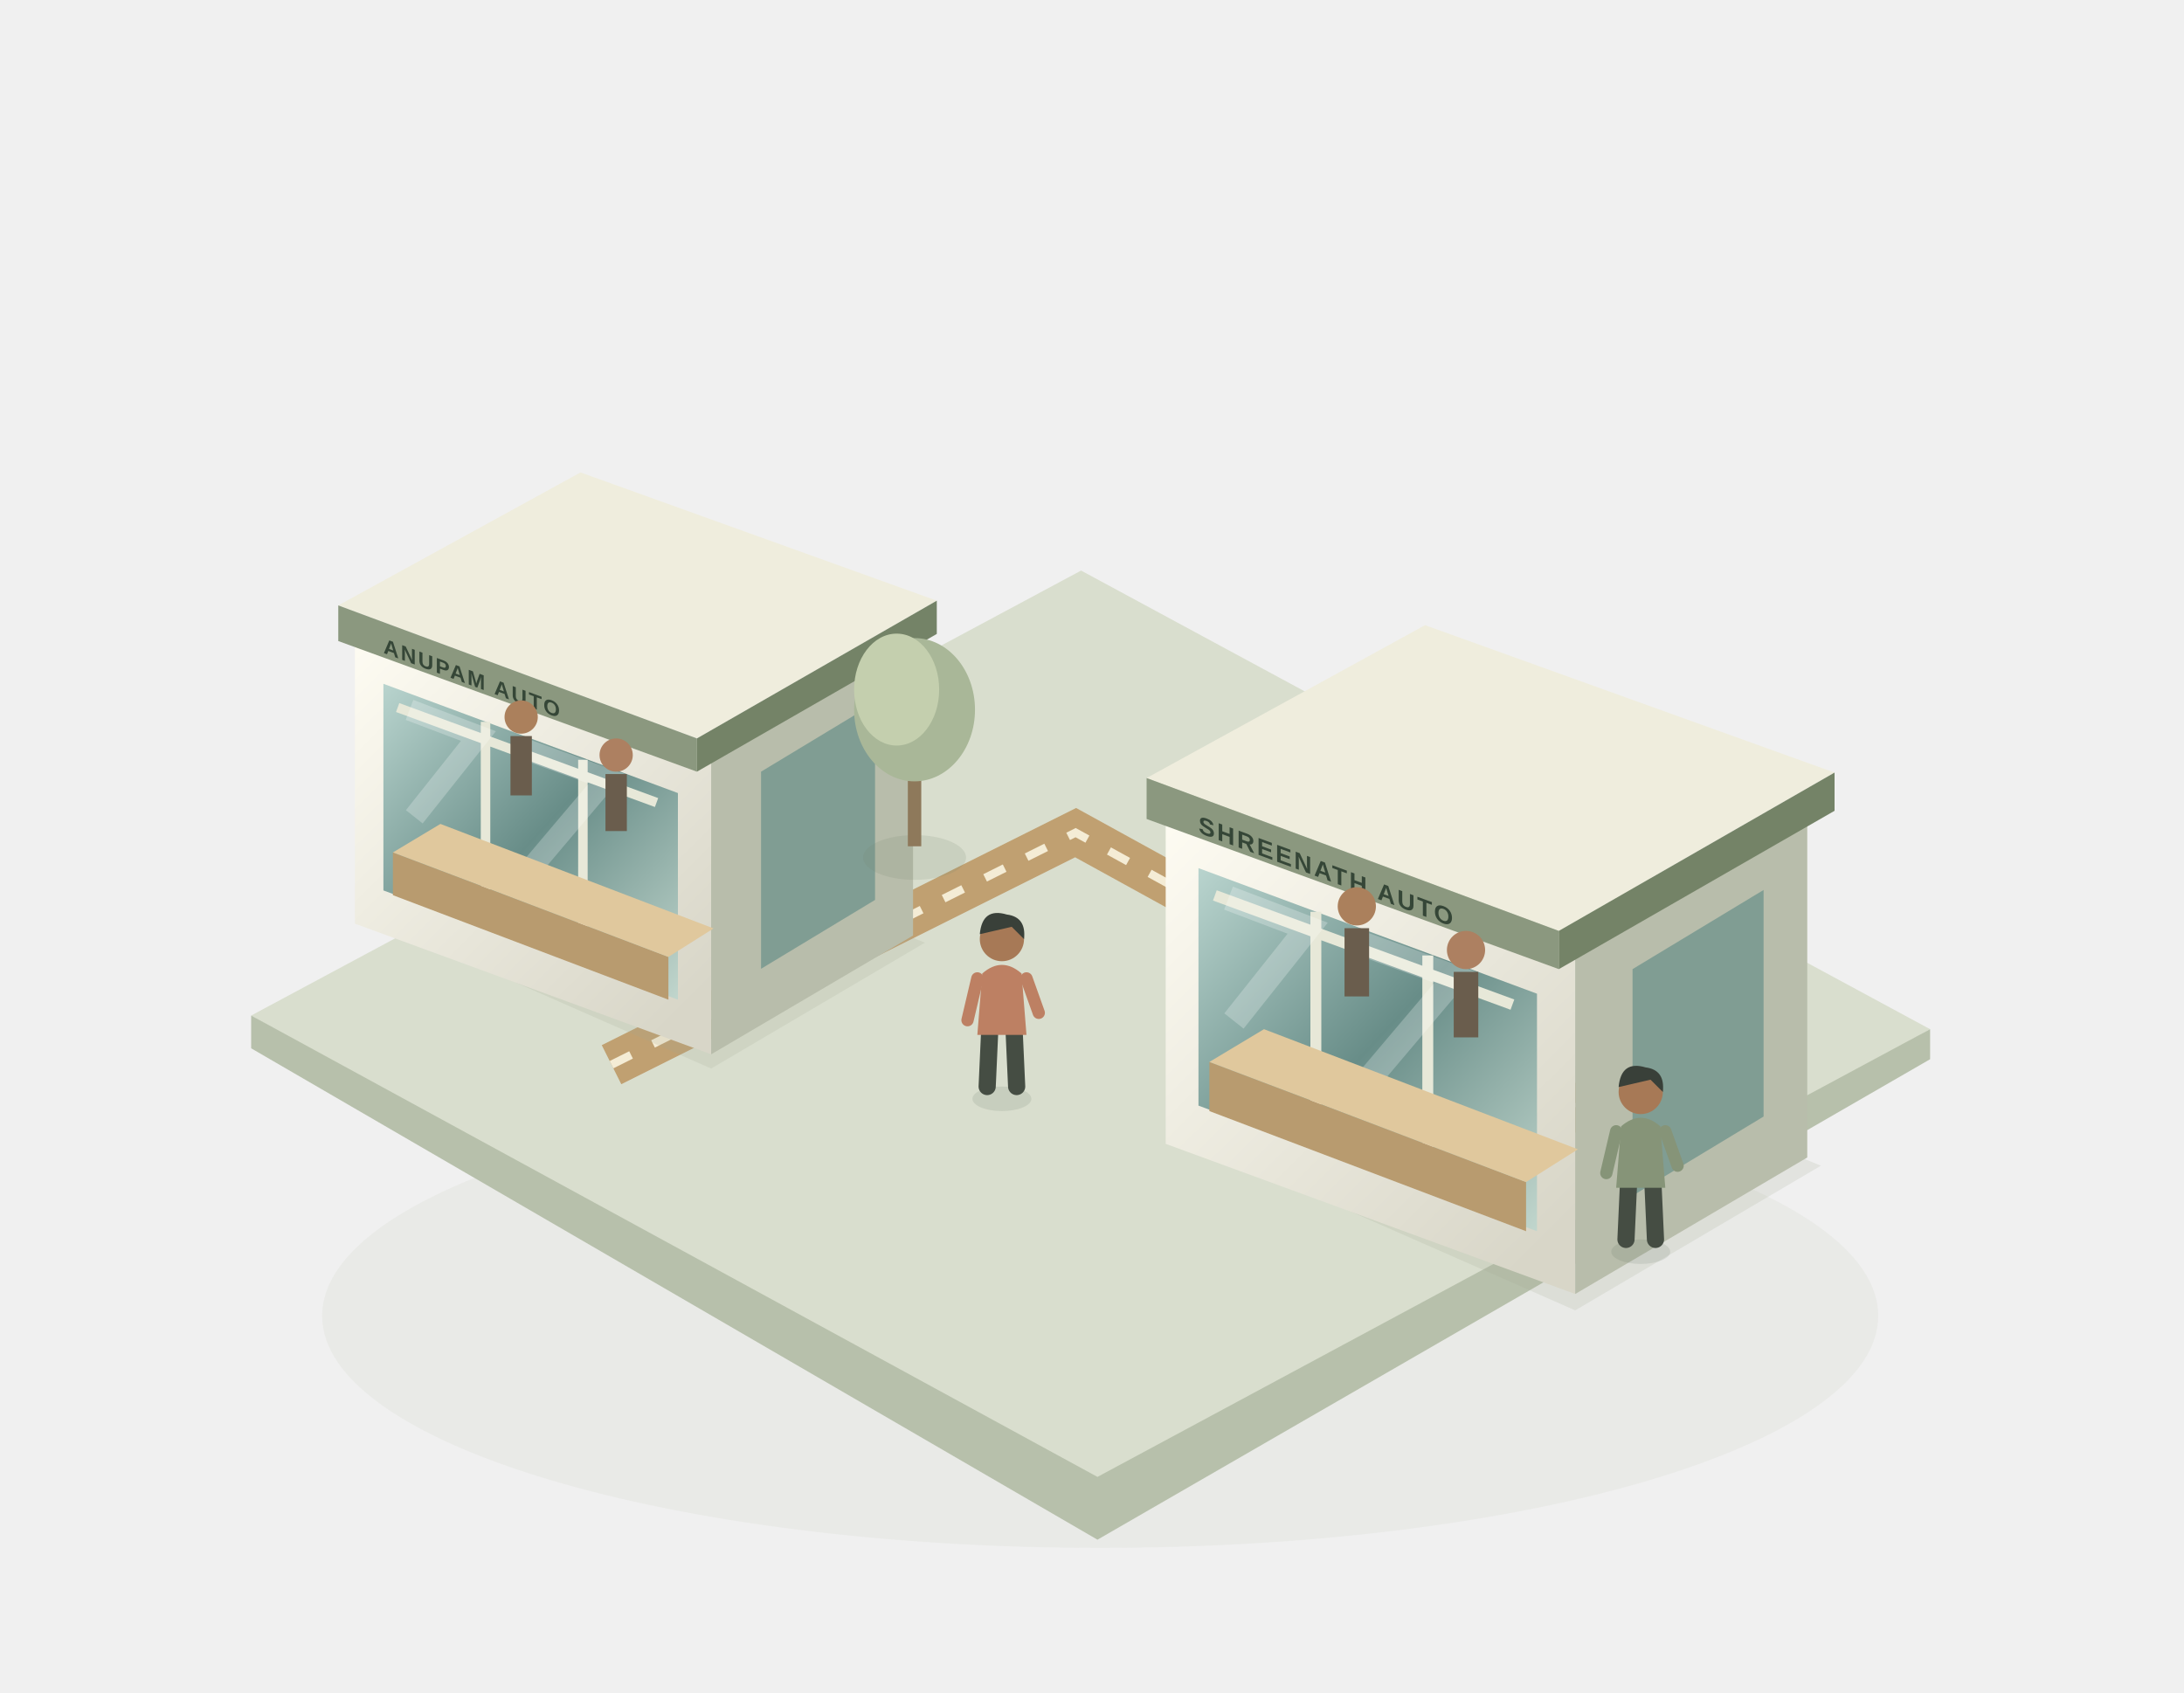
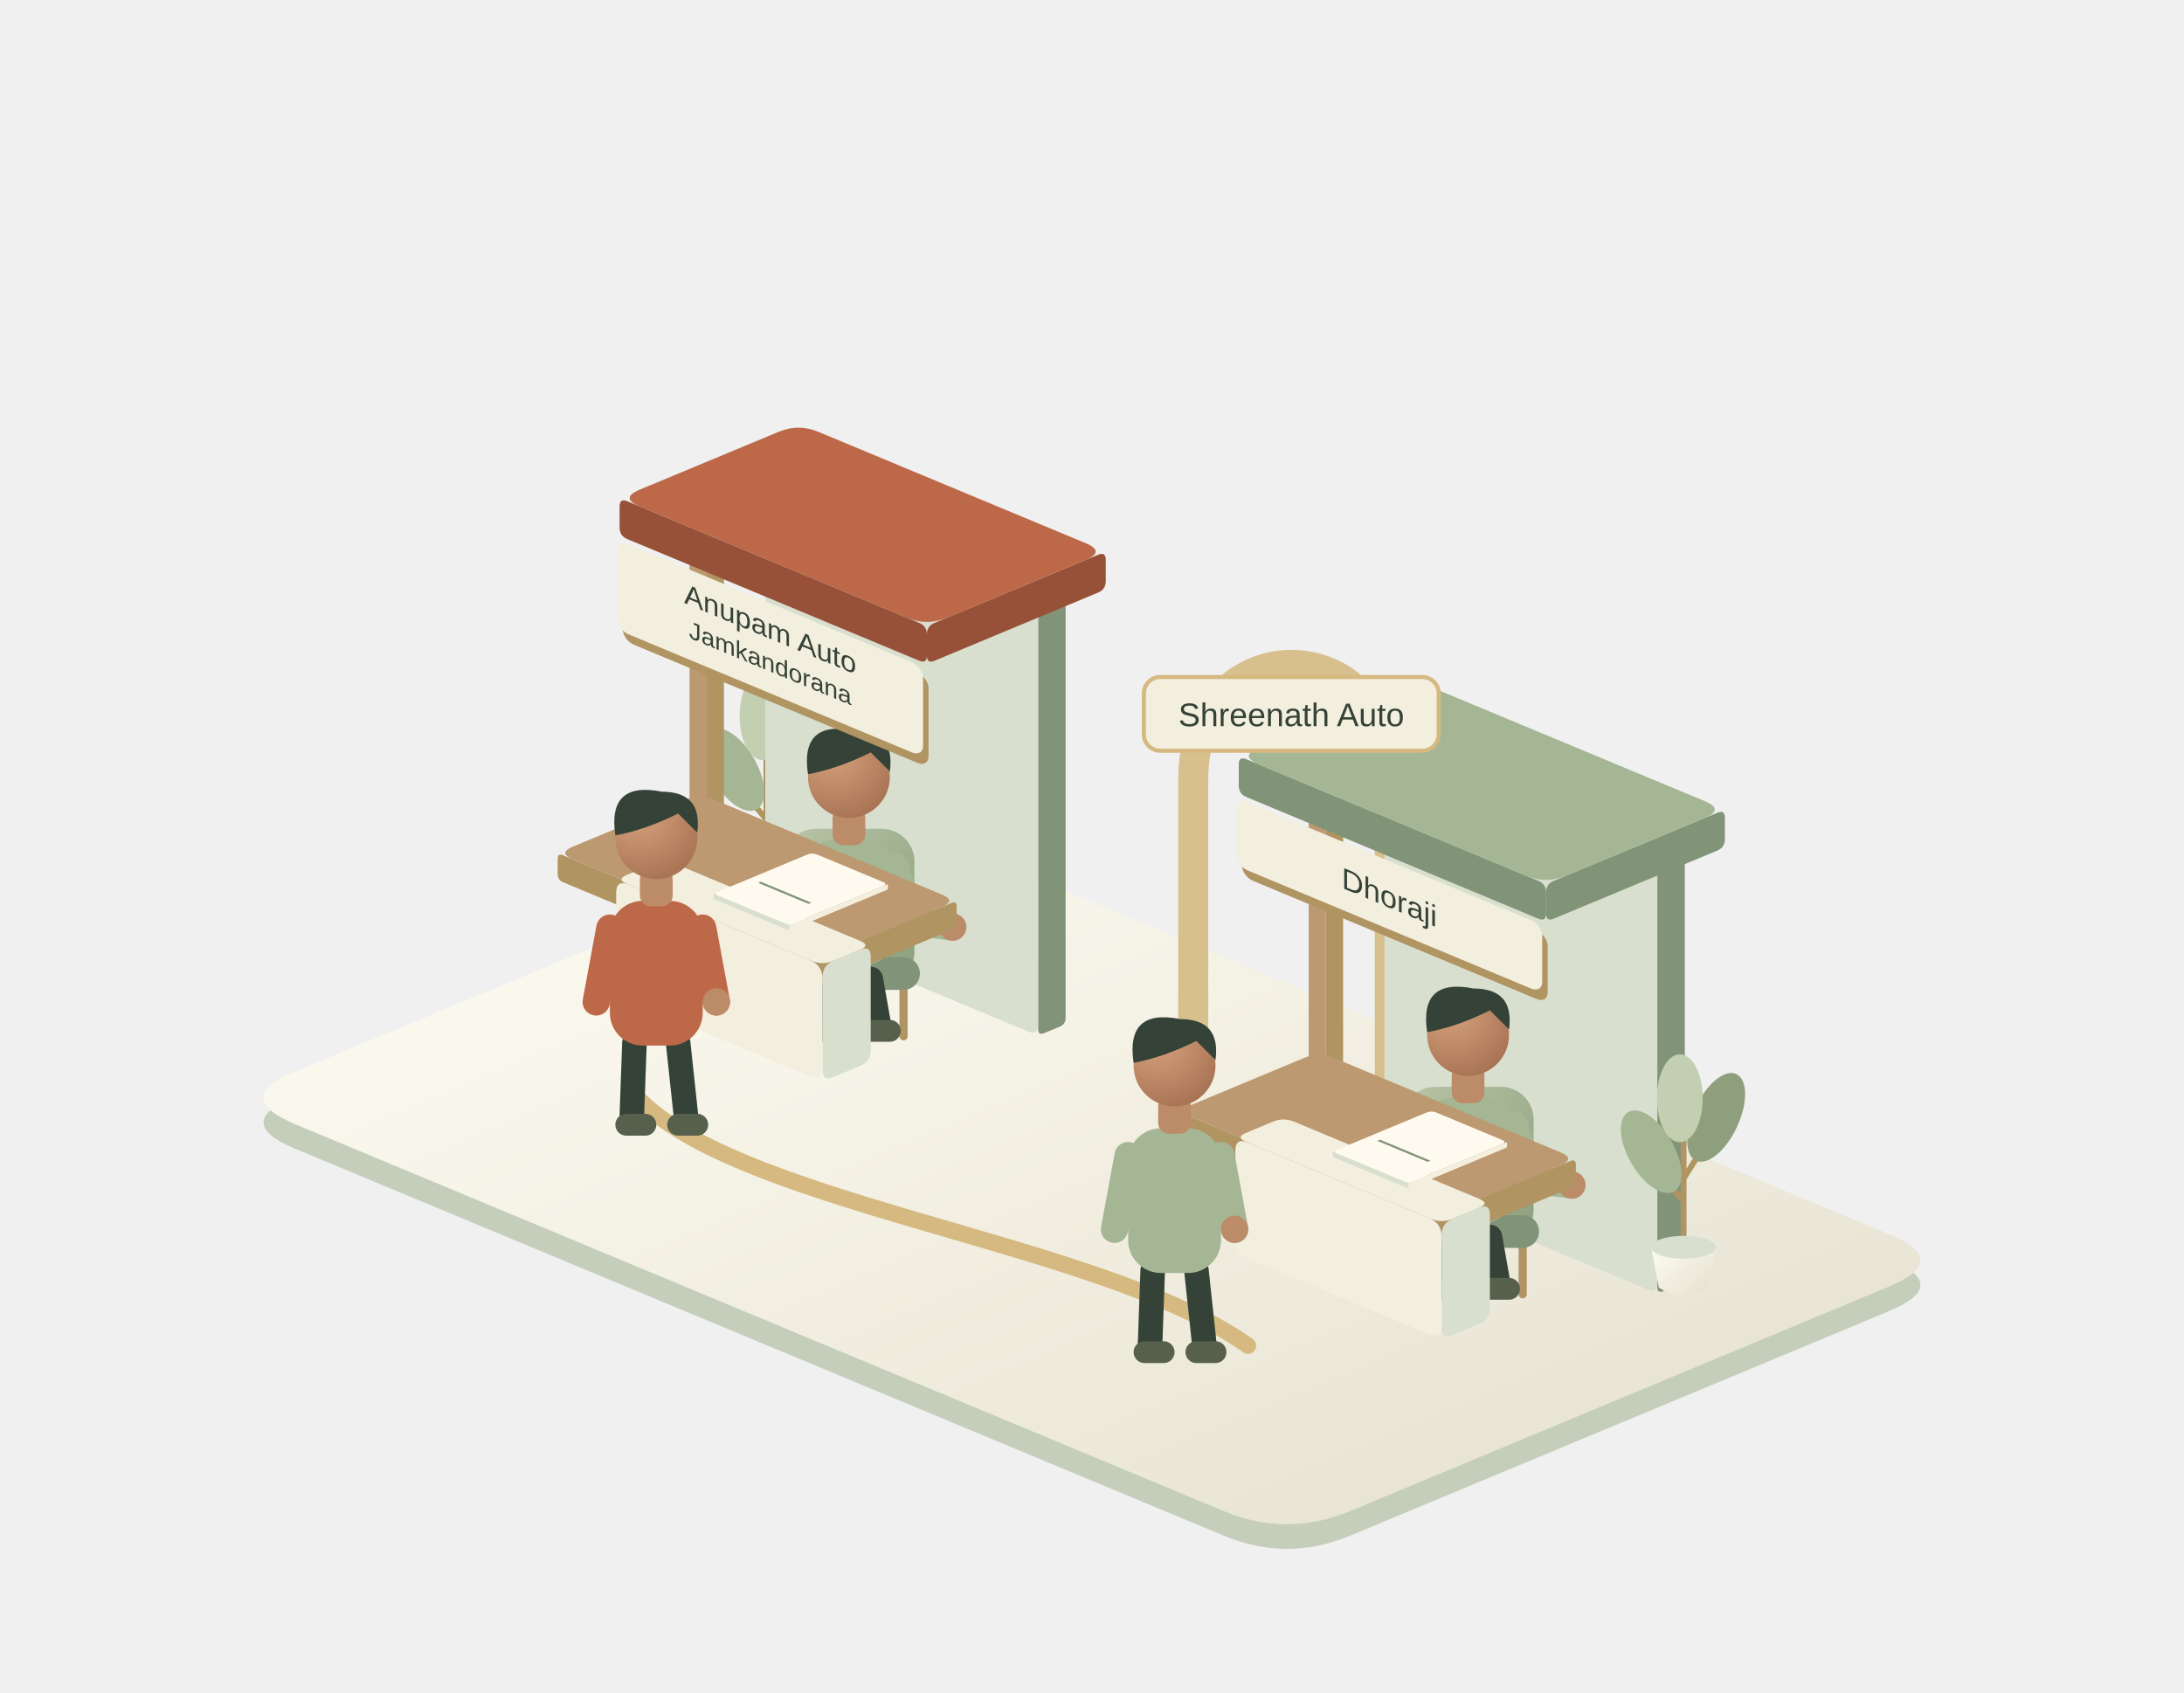
- <svg xmlns="http://www.w3.org/2000/svg" viewBox="0 0 800 620">
+ <svg xmlns="http://www.w3.org/2000/svg" viewBox="0 0 800 620" role="img" aria-labelledby="title desc">
  <defs>
-     <linearGradient id="ivory" x2=".8" y2="1">
+     <linearGradient id="ivory" x1="0" y1="0" x2="1" y2="1">
      <stop stop-color="#fffdf4" />
-       <stop offset="1" stop-color="#d8d6c8" />
+       <stop offset="1" stop-color="#e4e0cf" />
    </linearGradient>
-     <linearGradient id="clay" x2="1" y2="1">
-       <stop stop-color="#d49476" />
-       <stop offset="1" stop-color="#a35a40" />
+     <linearGradient id="sage" x1="0" y1="0" x2="1" y2="1">
+       <stop stop-color="#b8c5a6" />
+       <stop offset="1" stop-color="#8c9f7d" />
    </linearGradient>
-     <linearGradient id="glass" x2="1" y2="1">
-       <stop stop-color="#b9d4ce" />
-       <stop offset=".5" stop-color="#688d88" />
-       <stop offset="1" stop-color="#c1d6cd" />
+     <linearGradient id="clay" x1="0" y1="0" x2="1" y2="1">
+       <stop stop-color="#d48b6b" />
+       <stop offset="1" stop-color="#aa573c" />
    </linearGradient>
-     <linearGradient id="gold" x2="1" y2="1">
-       <stop stop-color="#eee0b6" />
-       <stop offset=".5" stop-color="#c9a868" />
-       <stop offset="1" stop-color="#a68a56" />
+     <linearGradient id="gold" x1="0" y1="0" x2="1" y2="1">
+       <stop stop-color="#eddbab" />
+       <stop offset=".5" stop-color="#d5b980" />
+       <stop offset="1" stop-color="#ad8e57" />
    </linearGradient>
+     <linearGradient id="glass" x1="0" y1="0" x2="1" y2="1">
+       <stop stop-color="#e5eeea" stop-opacity=".72" />
+       <stop offset=".55" stop-color="#a8c1b7" stop-opacity=".4" />
+       <stop offset="1" stop-color="#d7e6de" stop-opacity=".65" />
+     </linearGradient>
+     <radialGradient id="skin" cx=".3" cy=".2" r=".9">
+       <stop stop-color="#d6a17c" />
+       <stop offset="1" stop-color="#a57152" />
+     </radialGradient>
+     <linearGradient id="fade" x1="0" y1="0" x2="0" y2="1">
+       <stop offset="0" stop-color="white" stop-opacity="0" />
+       <stop offset=".17" stop-color="white" />
+       <stop offset=".78" stop-color="white" />
+       <stop offset="1" stop-color="white" stop-opacity="0" />
+     </linearGradient>
+     <mask id="street-fade">
+       <rect width="800" height="620" fill="url(#fade)" />
+     </mask>
  </defs>
-   <ellipse cx="403" cy="482" rx="285" ry="85" fill="#bac1aa" opacity=".13" />
-   <path d="m92 372 304-163 311 168-305 175Z" fill="#d9dece" />
-   <path d="m92 372 310 169 305-164v11L402 564 92 384Z" fill="#b7c0ab" />
-   <path d="m224 390 170-85 189 104" fill="none" stroke="#c0a071" stroke-width="16" />
-   <path d="m224 390 170-85 189 104" fill="none" stroke="#f4ecd5" stroke-width="3" stroke-dasharray="8 9" />
-   <g transform="translate(130 334) scale(0.87)">
-     <path d="m0 0 150 66 90-53-150-61Z" fill="#9fa992" opacity=".18" />
-     <path d="m0-125 150 55v130L0 5Z" fill="url(#ivory)" />
-     <path d="m150-70 85-50V10L150 60Z" fill="#b8bdab" />
-     <path d="m-7-129 151 56 101-58-150-54Z" fill="#efeddd" />
-     <path d="m-7-129 151 56v14L-7-114Z" fill="#8b987f" />
-     <path d="m144-73 101-58v14L144-59Z" fill="#748367" />
-     <path d="m12-96 124 46V37L12-9Z" fill="url(#glass)" />
-     <path d="m171-59 48-29V-5l-48 29Z" fill="#809d93" />
-     <path d="m18-86 109 40M55-80v86M96-64v86" stroke="#e7e8d8" stroke-width="4" />
-     <path d="m23-85 29 11-27 34m45-29 36 13-33 39" fill="none" stroke="#fff" stroke-width="9" opacity=".24" />
-     <path d="m16-25 116 44v18L16-7Z" fill="#b89b6f" />
-     <path d="m16-25 20-12 115 44-19 12Z" fill="#e0c89d" />
-     <g transform="matrix(1 .37 0 1 12 -109)">
-       <text font-family="Arial,sans-serif" font-size="9" font-weight="700" letter-spacing=".8" fill="#354637">ANUPAM AUTO</text>
+   <g stroke-linecap="round" stroke-linejoin="round">
+     <g transform="translate(0 9)">
+       <path d="M305.52 310.29Q328.6 300.67 351.68 310.29L691.92 452.05Q715 461.67 691.92 471.29L494.48 553.55Q471.4 563.17 448.32 553.55L108.08 411.79Q85 402.17 108.08 392.55Z" fill="#c5cebb" />
    </g>
-     <path d="m70-74v25m40-9v24" stroke="#6a5d4d" stroke-width="9" />
-     <circle cx="70" cy="-82" r="7" fill="#ab805c" />
-     <circle cx="110" cy="-66" r="7" fill="#ad8061" />
-   </g>
-   <g transform="translate(427 414) scale(1)">
-     <path d="m0 0 150 66 90-53-150-61Z" fill="#9fa992" opacity=".18" />
-     <path d="m0-125 150 55v130L0 5Z" fill="url(#ivory)" />
-     <path d="m150-70 85-50V10L150 60Z" fill="#b8bdab" />
-     <path d="m-7-129 151 56 101-58-150-54Z" fill="#efeddd" />
-     <path d="m-7-129 151 56v14L-7-114Z" fill="#8b987f" />
-     <path d="m144-73 101-58v14L144-59Z" fill="#748367" />
-     <path d="m12-96 124 46V37L12-9Z" fill="url(#glass)" />
-     <path d="m171-59 48-29V-5l-48 29Z" fill="#809d93" />
-     <path d="m18-86 109 40M55-80v86M96-64v86" stroke="#e7e8d8" stroke-width="4" />
-     <path d="m23-85 29 11-27 34m45-29 36 13-33 39" fill="none" stroke="#fff" stroke-width="9" opacity=".24" />
-     <path d="m16-25 116 44v18L16-7Z" fill="#b89b6f" />
-     <path d="m16-25 20-12 115 44-19 12Z" fill="#e0c89d" />
-     <g transform="matrix(1 .37 0 1 12 -109)">
-       <text font-family="Arial,sans-serif" font-size="9" font-weight="700" letter-spacing=".8" fill="#354637">SHREENATH AUTO</text>
+     <path d="M305.52 310.29Q328.6 300.67 351.68 310.29L691.92 452.05Q715 461.67 691.92 471.29L494.48 553.55Q471.4 563.17 448.32 553.55L108.08 411.79Q85 402.17 108.08 392.55Z" fill="url(#ivory)" />
+     <path d="M231.16 399.475C265.6 441.125 402.52 454.075 457.12 492.925" fill="none" stroke="#d5b980" stroke-width="6" stroke-linecap="round" stroke-linejoin="round" />
+     <g transform="translate(280.72 333.7) scale(0.7)">
+       <path d="M0-18V-87M0-48-18-69M0-60 17-87" fill="none" stroke="#b09462" stroke-width="3" stroke-linecap="round" stroke-linejoin="round" />
+       <ellipse cx="-17" cy="-74" rx="12" ry="24" transform="rotate(-30 -17 -74)" fill="#a5b695" />
+       <ellipse cx="17" cy="-92" rx="12" ry="25" transform="rotate(25 17 -92)" fill="#8d9f7c" />
+       <ellipse cx="-2" cy="-102" rx="12" ry="23" fill="#c2cfb0" />
+       <path d="M-17-24Q0-32 17-24L13-3Q0 6-13-3Z" fill="url(#ivory)" />
+       <ellipse cy="-24" rx="17" ry="6" fill="#d9dfcf" />
    </g>
-     <path d="m70-74v25m40-9v24" stroke="#6a5d4d" stroke-width="9" />
-     <circle cx="70" cy="-82" r="7" fill="#ab805c" />
-     <circle cx="110" cy="-66" r="7" fill="#ad8061" />
-   </g>
-   <g transform="translate(335 310) scale(0.82)">
-     <ellipse cy="5" rx="23" ry="10" fill="#75836c" opacity=".16" />
-     <path d="M0 0V-53" stroke="#8e795b" stroke-width="6" />
-     <ellipse cy="-61" rx="27" ry="32" fill="#a9b798" />
-     <ellipse cx="-8" cy="-70" rx="19" ry="25" fill="#c4cfae" />
-   </g>
-   <g transform="translate(367 398) scale(0.9)">
-     <ellipse cy="5" rx="12" ry="5" fill="#465948" opacity=".12" />
-     <path d="M-5-22-6 0M5-22 6 0" stroke="#454d43" stroke-width="7" stroke-linecap="round" />
-     <path d="M-8-46Q0-53 8-46L10-21H-10Z" fill="#bd8063" />
-     <path d="M-10-44-14-27M10-44 15-30" stroke="#bd8063" stroke-width="5" stroke-linecap="round" />
-     <circle cy="-60" r="9" fill="#a77956" />
-     <path d="M-9-62Q-8-73 2-70 10-69 9-60L4-65Z" fill="#394039" />
-   </g>
-   <g transform="translate(601 454) scale(0.9)">
-     <ellipse cy="5" rx="12" ry="5" fill="#465948" opacity=".12" />
-     <path d="M-5-22-6 0M5-22 6 0" stroke="#454d43" stroke-width="7" stroke-linecap="round" />
-     <path d="M-8-46Q0-53 8-46L10-21H-10Z" fill="#869478" />
-     <path d="M-10-44-14-27M10-44 15-30" stroke="#869478" stroke-width="5" stroke-linecap="round" />
-     <circle cy="-60" r="9" fill="#a77956" />
-     <path d="M-9-62Q-8-73 2-70 10-69 9-60L4-65Z" fill="#394039" />
+     <path d="M263.79 201.30Q265.18 200.72 265.18 202.22L265.18 349.70Q265.18 351.2 263.79 351.78L260.27 353.25Q258.88 353.825 258.88 352.32L258.88 204.85Q258.88 203.345 260.27 202.77Z" fill="#b09462" />
+     <path d="M252.58 202.22Q252.58 200.72 253.97 201.30L257.49 202.77Q258.88 203.345 258.88 204.85L258.88 352.32Q258.88 353.825 257.49 353.25L253.97 351.78Q252.58 351.2 252.58 349.70Z" fill="#bc9970" />
+     <path d="M257.49 198.67Q258.88 198.095 260.27 198.67L263.79 200.14Q265.18 200.72 263.79 201.30L260.27 202.77Q258.88 203.345 257.49 202.77L253.97 201.30Q252.58 200.72 253.97 200.14Z" fill="#bc9970" />
+     <path d="M388.12 217.70Q390.34 216.775 390.34 219.18L390.34 372.77Q390.34 375.175 388.12 376.10L382.48 378.45Q380.26 379.375 380.26 376.97L380.26 223.38Q380.26 220.975 382.48 220.05Z" fill="#819477" />
+     <path d="M280.30 183.33Q280.3 179.325 283.99 180.86L376.57 219.44Q380.26 220.975 380.26 224.97L380.26 375.38Q380.26 379.375 376.57 377.84L283.99 339.26Q280.3 337.725 280.30 333.73Z" fill="#d9dfcf" />
+     <path d="M288.16 176.05Q290.38 175.125 292.60 176.05L388.12 215.85Q390.34 216.775 388.12 217.70L382.48 220.05Q380.26 220.975 378.04 220.05L282.52 180.25Q280.3 179.325 282.52 178.40Z" fill="#f3efdf" />
+     <path d="M402.23 203.21Q405.04 202.04 405.04 205.09L405.04 212.85Q405.04 215.9 402.23 217.07L342.33 242.03Q339.52 243.2 339.52 240.15L339.52 232.39Q339.52 229.34 342.33 228.17Z" fill="#975138" />
+     <path d="M226.96 185.49Q226.96 182.44 229.77 183.61L336.71 228.17Q339.52 229.34 339.52 232.39L339.52 240.15Q339.52 243.2 336.71 242.03L229.77 197.47Q226.96 196.3 226.96 193.25Z" fill="#975138" />
+     <path d="M285.10 158.22Q292.48 155.14 299.86 158.22L397.66 198.96Q405.04 202.04 397.66 205.12L346.90 226.26Q339.52 229.34 332.14 226.26L234.34 185.52Q226.96 182.44 234.34 179.36Z" fill="#bd6848" />
+     <g transform="translate(310.96 382.6)">
+       <rect x="-24" y="-79" width="48" height="57" rx="12" fill="url(#sage)" />
+       <path d="M-20-26V-3M20-26V-3" fill="none" stroke="#b09462" stroke-width="3" stroke-linecap="round" stroke-linejoin="round" />
+       <rect x="-26" y="-32" width="52" height="12" rx="6" fill="#819477" />
+       <path d="M-8-24-9-7M8-24 11-7" fill="none" stroke="#354237" stroke-width="9" stroke-linecap="round" stroke-linejoin="round" />
+       <path d="M-11-5-4-5M8-5 15-5" fill="none" stroke="#56604d" stroke-width="8" stroke-linecap="round" stroke-linejoin="round" />
+       <rect x="-17" y="-75" width="34" height="46" rx="12" fill="#a5b695" />
+       <path d="M-17-65-24-43-2-42M17-65 23-45 38-43" fill="none" stroke="#a5b695" stroke-width="10" stroke-linecap="round" stroke-linejoin="round" />
+       <circle cx="38" cy="-43" r="5" fill="#bc8b68" />
+       <rect x="-6" y="-87" width="12" height="14" rx="4" fill="#bc8b68" />
+       <circle cx="0" cy="-98" r="15" fill="url(#skin)" />
+       <path d="M-15-99Q-18-119 2-115Q17-115 15-100L8-107Q-4-101-15-99Z" fill="#354237" />
+     </g>
+     <g transform="translate(473.08 393.55)">
+       <path d="M-36 0V-108C-36-164 36-164 36-108V0" fill="none" stroke="#d8c08e" stroke-width="11" />
+     </g>
+     <path d="M348.43 330.79Q350.44 329.95 350.44 332.13L350.44 337.67Q350.44 339.85 348.43 340.69L300.37 360.71Q298.36 361.55 298.36 359.37L298.36 353.83Q298.36 351.65 300.37 350.81Z" fill="#b09462" />
+     <path d="M204.28 314.63Q204.28 312.45 206.29 313.29L296.35 350.81Q298.36 351.65 298.36 353.83L298.36 359.37Q298.36 361.55 296.35 360.71L206.29 323.19Q204.28 322.35 204.28 320.17Z" fill="#b09462" />
+     <path d="M250.82 293.06Q256.36 290.75 261.90 293.06L344.90 327.64Q350.44 329.95 344.90 332.26L303.90 349.34Q298.36 351.65 292.82 349.34L209.82 314.76Q204.28 312.45 209.82 310.14Z" fill="#bc9970" />
+     <path d="M315.06 347.88Q318.94 346.265 318.94 350.47L318.94 384.63Q318.94 388.835 315.06 390.45L305.18 394.57Q301.3 396.185 301.30 391.98L301.30 357.82Q301.3 353.615 305.18 352.00Z" fill="#d9dfcf" />
+     <path d="M225.70 327.12Q225.7 322.115 230.32 324.04L296.68 351.69Q301.3 353.615 301.30 358.62L301.30 391.19Q301.3 396.185 296.68 394.26L230.32 366.61Q225.7 364.685 225.70 359.69Z" fill="#f3efdf" />
+     <path d="M239.46 316.38Q243.34 314.765 247.22 316.38L315.06 344.65Q318.94 346.265 315.06 347.88L305.18 352.00Q301.3 353.615 297.42 352.00L229.58 323.73Q225.7 322.115 229.58 320.50Z" fill="#f3efdf" />
+     <path d="M292.98 317.03Q292.984 317.03 292.98 317.03L311.46 324.73Q311.464 324.73 311.46 324.73L310.46 325.15Q310.456 325.15 310.46 325.15L291.98 317.45Q291.976 317.45 291.98 317.45Z" fill="#819477" />
+     <path d="M285.84 320.00Q285.844 320.005 285.84 320.00L304.32 327.70Q304.324 327.705 304.32 327.70L303.32 328.13Q303.316 328.125 303.32 328.13L284.84 320.42Q284.836 320.425 284.84 320.42Z" fill="#819477" />
+     <path d="M324.84 324.00Q325.24 323.83 325.24 324.27L325.24 325.37Q325.24 325.81 324.84 325.98L289.52 340.69Q289.12 340.86 289.12 340.42L289.12 339.32Q289.12 338.88 289.52 338.71Z" fill="#f3efdf" />
+     <path d="M261.40 327.77Q261.4 327.33 261.80 327.50L288.72 338.71Q289.12 338.88 289.12 339.32L289.12 340.42Q289.12 340.86 288.72 340.69L261.80 329.48Q261.4 329.31 261.40 328.87Z" fill="#d9dfcf" />
+     <path d="M295.67 313.05Q297.52 312.28 299.37 313.05L323.39 323.06Q325.24 323.83 323.39 324.60L290.97 338.11Q289.12 338.88 287.27 338.11L263.25 328.10Q261.4 327.33 263.25 326.56Z" fill="#fffaf0" />
+     <path d="M278.70 322.98Q278.704 322.98 278.70 322.98L297.18 330.68Q297.184 330.68 297.18 330.68L296.18 331.10Q296.176 331.1 296.18 331.10L277.70 323.40Q277.696 323.4 277.70 323.40Z" fill="#819477" />
+     <g transform="translate(240.4 417)">
+       <path d="M-8-35-9-7M8-35 11-7" fill="none" stroke="#354237" stroke-width="9" stroke-linecap="round" stroke-linejoin="round" />
+       <path d="M-11-5-4-5M8-5 15-5" fill="none" stroke="#56604d" stroke-width="8" stroke-linecap="round" stroke-linejoin="round" />
+       <rect x="-17" y="-87" width="34" height="53" rx="12" fill="#bd6848" />
+       <path d="M-17-77-22-50M17-77 22-50" fill="none" stroke="#bd6848" stroke-width="10" stroke-linecap="round" stroke-linejoin="round" />
+       <circle cx="22" cy="-50" r="5" fill="#bc8b68" />
+       <rect x="-6" y="-99" width="12" height="14" rx="4" fill="#bc8b68" />
+       <circle cx="0" cy="-110" r="15" fill="url(#skin)" />
+       <path d="M-15-111Q-18-131 2-127Q17-127 15-112L8-119Q-4-113-15-111Z" fill="#354237" />
+     </g>
+     <path d="M490.59 295.80Q491.98 295.22 491.98 296.72L491.98 444.20Q491.98 445.7 490.59 446.28L487.07 447.75Q485.68 448.325 485.68 446.82L485.68 299.35Q485.68 297.845 487.07 297.27Z" fill="#b09462" />
+     <path d="M479.38 296.72Q479.38 295.22 480.77 295.80L484.29 297.27Q485.68 297.845 485.68 299.35L485.68 446.82Q485.68 448.325 484.29 447.75L480.77 446.28Q479.38 445.7 479.38 444.20Z" fill="#bc9970" />
+     <path d="M484.29 293.17Q485.68 292.595 487.07 293.17L490.59 294.64Q491.98 295.22 490.59 295.80L487.07 297.27Q485.68 297.845 484.29 297.27L480.77 295.80Q479.38 295.22 480.77 294.64Z" fill="#bc9970" />
+     <path d="M614.92 312.20Q617.14 311.275 617.14 313.68L617.14 467.27Q617.14 469.675 614.92 470.60L609.28 472.95Q607.06 473.875 607.06 471.47L607.06 317.88Q607.06 315.475 609.28 314.55Z" fill="#819477" />
+     <path d="M507.10 277.83Q507.1 273.825 510.79 275.36L603.37 313.94Q607.06 315.475 607.06 319.48L607.06 469.88Q607.06 473.875 603.37 472.34L510.79 433.76Q507.1 432.225 507.10 428.23Z" fill="#d9dfcf" />
+     <path d="M514.96 270.55Q517.18 269.625 519.40 270.55L614.92 310.35Q617.14 311.275 614.92 312.20L609.28 314.55Q607.06 315.475 604.84 314.55L509.32 274.75Q507.1 273.825 509.32 272.90Z" fill="#f3efdf" />
+     <path d="M629.03 297.71Q631.84 296.54 631.84 299.59L631.84 307.35Q631.84 310.4 629.03 311.57L569.13 336.53Q566.32 337.7 566.32 334.65L566.32 326.89Q566.32 323.84 569.13 322.67Z" fill="#819477" />
+     <path d="M453.76 279.99Q453.76 276.94 456.57 278.11L563.51 322.67Q566.32 323.84 566.32 326.89L566.32 334.65Q566.32 337.7 563.51 336.53L456.57 291.97Q453.76 290.8 453.76 287.75Z" fill="#819477" />
+     <path d="M511.90 252.72Q519.28 249.64 526.66 252.72L624.46 293.46Q631.84 296.54 624.46 299.62L573.70 320.76Q566.32 323.84 558.94 320.76L461.14 280.02Q453.76 276.94 461.14 273.86Z" fill="#a5b695" />
+     <g transform="translate(537.76 477.1)">
+       <rect x="-24" y="-79" width="48" height="57" rx="12" fill="url(#sage)" />
+       <path d="M-20-26V-3M20-26V-3" fill="none" stroke="#b09462" stroke-width="3" stroke-linecap="round" stroke-linejoin="round" />
+       <rect x="-26" y="-32" width="52" height="12" rx="6" fill="#819477" />
+       <path d="M-8-24-9-7M8-24 11-7" fill="none" stroke="#354237" stroke-width="9" stroke-linecap="round" stroke-linejoin="round" />
+       <path d="M-11-5-4-5M8-5 15-5" fill="none" stroke="#56604d" stroke-width="8" stroke-linecap="round" stroke-linejoin="round" />
+       <rect x="-17" y="-75" width="34" height="46" rx="12" fill="#a5b695" />
+       <path d="M-17-65-24-43-2-42M17-65 23-45 38-43" fill="none" stroke="#a5b695" stroke-width="10" stroke-linecap="round" stroke-linejoin="round" />
+       <circle cx="38" cy="-43" r="5" fill="#bc8b68" />
+       <rect x="-6" y="-87" width="12" height="14" rx="4" fill="#bc8b68" />
+       <circle cx="0" cy="-98" r="15" fill="url(#skin)" />
+       <path d="M-15-99Q-18-119 2-115Q17-115 15-100L8-107Q-4-101-15-99Z" fill="#354237" />
+     </g>
+     <path d="M575.23 425.29Q577.24 424.45 577.24 426.63L577.24 432.17Q577.24 434.35 575.23 435.19L527.17 455.21Q525.16 456.05 525.16 453.87L525.16 448.33Q525.16 446.15 527.17 445.31Z" fill="#b09462" />
+     <path d="M431.08 409.13Q431.08 406.95 433.09 407.79L523.15 445.31Q525.16 446.15 525.16 448.33L525.16 453.87Q525.16 456.05 523.15 455.21L433.09 417.69Q431.08 416.85 431.08 414.67Z" fill="#b09462" />
+     <path d="M477.62 387.56Q483.16 385.25 488.70 387.56L571.70 422.14Q577.24 424.45 571.70 426.76L530.70 443.84Q525.16 446.15 519.62 443.84L436.62 409.26Q431.08 406.95 436.62 404.64Z" fill="#bc9970" />
+     <g transform="translate(616.72 473.7) scale(0.7)">
+       <path d="M0-18V-87M0-48-18-69M0-60 17-87" fill="none" stroke="#b09462" stroke-width="3" stroke-linecap="round" stroke-linejoin="round" />
+       <ellipse cx="-17" cy="-74" rx="12" ry="24" transform="rotate(-30 -17 -74)" fill="#a5b695" />
+       <ellipse cx="17" cy="-92" rx="12" ry="25" transform="rotate(25 17 -92)" fill="#8d9f7c" />
+       <ellipse cx="-2" cy="-102" rx="12" ry="23" fill="#c2cfb0" />
+       <path d="M-17-24Q0-32 17-24L13-3Q0 6-13-3Z" fill="url(#ivory)" />
+       <ellipse cy="-24" rx="17" ry="6" fill="#d9dfcf" />
+     </g>
+     <path d="M541.86 442.38Q545.74 440.765 545.74 444.97L545.74 479.13Q545.74 483.335 541.86 484.95L531.98 489.07Q528.1 490.685 528.10 486.48L528.10 452.32Q528.1 448.115 531.98 446.50Z" fill="#d9dfcf" />
+     <path d="M452.50 421.62Q452.5 416.615 457.12 418.54L523.48 446.19Q528.1 448.115 528.10 453.12L528.10 485.69Q528.1 490.685 523.48 488.76L457.12 461.11Q452.5 459.185 452.50 454.19Z" fill="#f3efdf" />
+     <path d="M466.26 410.88Q470.14 409.265 474.02 410.88L541.86 439.15Q545.74 440.765 541.86 442.38L531.98 446.50Q528.1 448.115 524.22 446.50L456.38 418.23Q452.5 416.615 456.38 415.00Z" fill="#f3efdf" />
+     <path d="M519.78 411.53Q519.784 411.53 519.78 411.53L538.26 419.23Q538.264 419.23 538.26 419.23L537.26 419.65Q537.256 419.65 537.26 419.65L518.78 411.95Q518.776 411.95 518.78 411.95Z" fill="#819477" />
+     <path d="M512.64 414.50Q512.644 414.505 512.64 414.50L531.12 422.20Q531.124 422.205 531.12 422.20L530.12 422.63Q530.116 422.625 530.12 422.63L511.64 414.92Q511.636 414.925 511.64 414.92Z" fill="#819477" />
+     <path d="M551.64 418.50Q552.04 418.33 552.04 418.77L552.04 419.87Q552.04 420.31 551.64 420.48L516.32 435.19Q515.92 435.36 515.92 434.92L515.92 433.82Q515.92 433.38 516.32 433.21Z" fill="#f3efdf" />
+     <path d="M488.20 422.27Q488.2 421.83 488.60 422.00L515.52 433.21Q515.92 433.38 515.92 433.82L515.92 434.92Q515.92 435.36 515.52 435.19L488.60 423.98Q488.2 423.81 488.20 423.37Z" fill="#d9dfcf" />
+     <path d="M522.47 407.55Q524.32 406.78 526.17 407.55L550.19 417.56Q552.04 418.33 550.19 419.10L517.77 432.61Q515.92 433.38 514.07 432.61L490.05 422.60Q488.2 421.83 490.05 421.06Z" fill="#fffaf0" />
+     <path d="M505.50 417.48Q505.504 417.48 505.50 417.48L523.98 425.18Q523.984 425.18 523.98 425.18L522.98 425.60Q522.976 425.6 522.98 425.60L504.50 417.90Q504.496 417.9 504.50 417.90Z" fill="#819477" />
+     <g transform="translate(430.24 500.3)">
+       <path d="M-8-35-9-7M8-35 11-7" fill="none" stroke="#354237" stroke-width="9" stroke-linecap="round" stroke-linejoin="round" />
+       <path d="M-11-5-4-5M8-5 15-5" fill="none" stroke="#56604d" stroke-width="8" stroke-linecap="round" stroke-linejoin="round" />
+       <rect x="-17" y="-87" width="34" height="53" rx="12" fill="#a5b695" />
+       <path d="M-17-77-22-50M17-77 22-50" fill="none" stroke="#a5b695" stroke-width="10" stroke-linecap="round" stroke-linejoin="round" />
+       <circle cx="22" cy="-50" r="5" fill="#bc8b68" />
+       <rect x="-6" y="-99" width="12" height="14" rx="4" fill="#bc8b68" />
+       <circle cx="0" cy="-110" r="15" fill="url(#skin)" />
+       <path d="M-15-111Q-18-131 2-127Q17-127 15-112L8-119Q-4-113-15-111Z" fill="#354237" />
+     </g>
+     <g transform="matrix(1 .416667 0 1 226.12 197.64)">
+       <rect x="2" y="3" width="112" height="33" rx="4" fill="#b09462" />
+       <rect x="0" y="0" width="112" height="33" rx="4" fill="#f3efdf" />
+       <text x="56" y="13" fill="#354237" font-family="Arial,sans-serif" font-size="10.5" text-anchor="middle">
+         Anupam Auto
+       </text>
+       <text x="56" y="25" fill="#354237" font-family="Arial,sans-serif" font-size="9" text-anchor="middle">
+         Jamkandorana
+       </text>
+     </g>
+     <g transform="matrix(1 .416667 0 1 452.92 292.14)">
+       <rect x="2" y="3" width="112" height="25" rx="4" fill="#b09462" />
+       <rect x="0" y="0" width="112" height="25" rx="4" fill="#f3efdf" />
+       <text x="56" y="17" fill="#354237" font-family="Arial,sans-serif" font-size="11" text-anchor="middle">
+         Dhoraji
+       </text>
+     </g>
+     <g transform="translate(473 265)">
+       <rect x="-54" y="-17" width="108" height="27" rx="6" fill="#f3efdf" stroke="#d5b980" stroke-width="1.5" />
+       <text x="0" y="1" fill="#354237" font-family="Arial,sans-serif" font-size="12" text-anchor="middle">
+         Shreenath Auto
+       </text>
+     </g>
  </g>
</svg>
